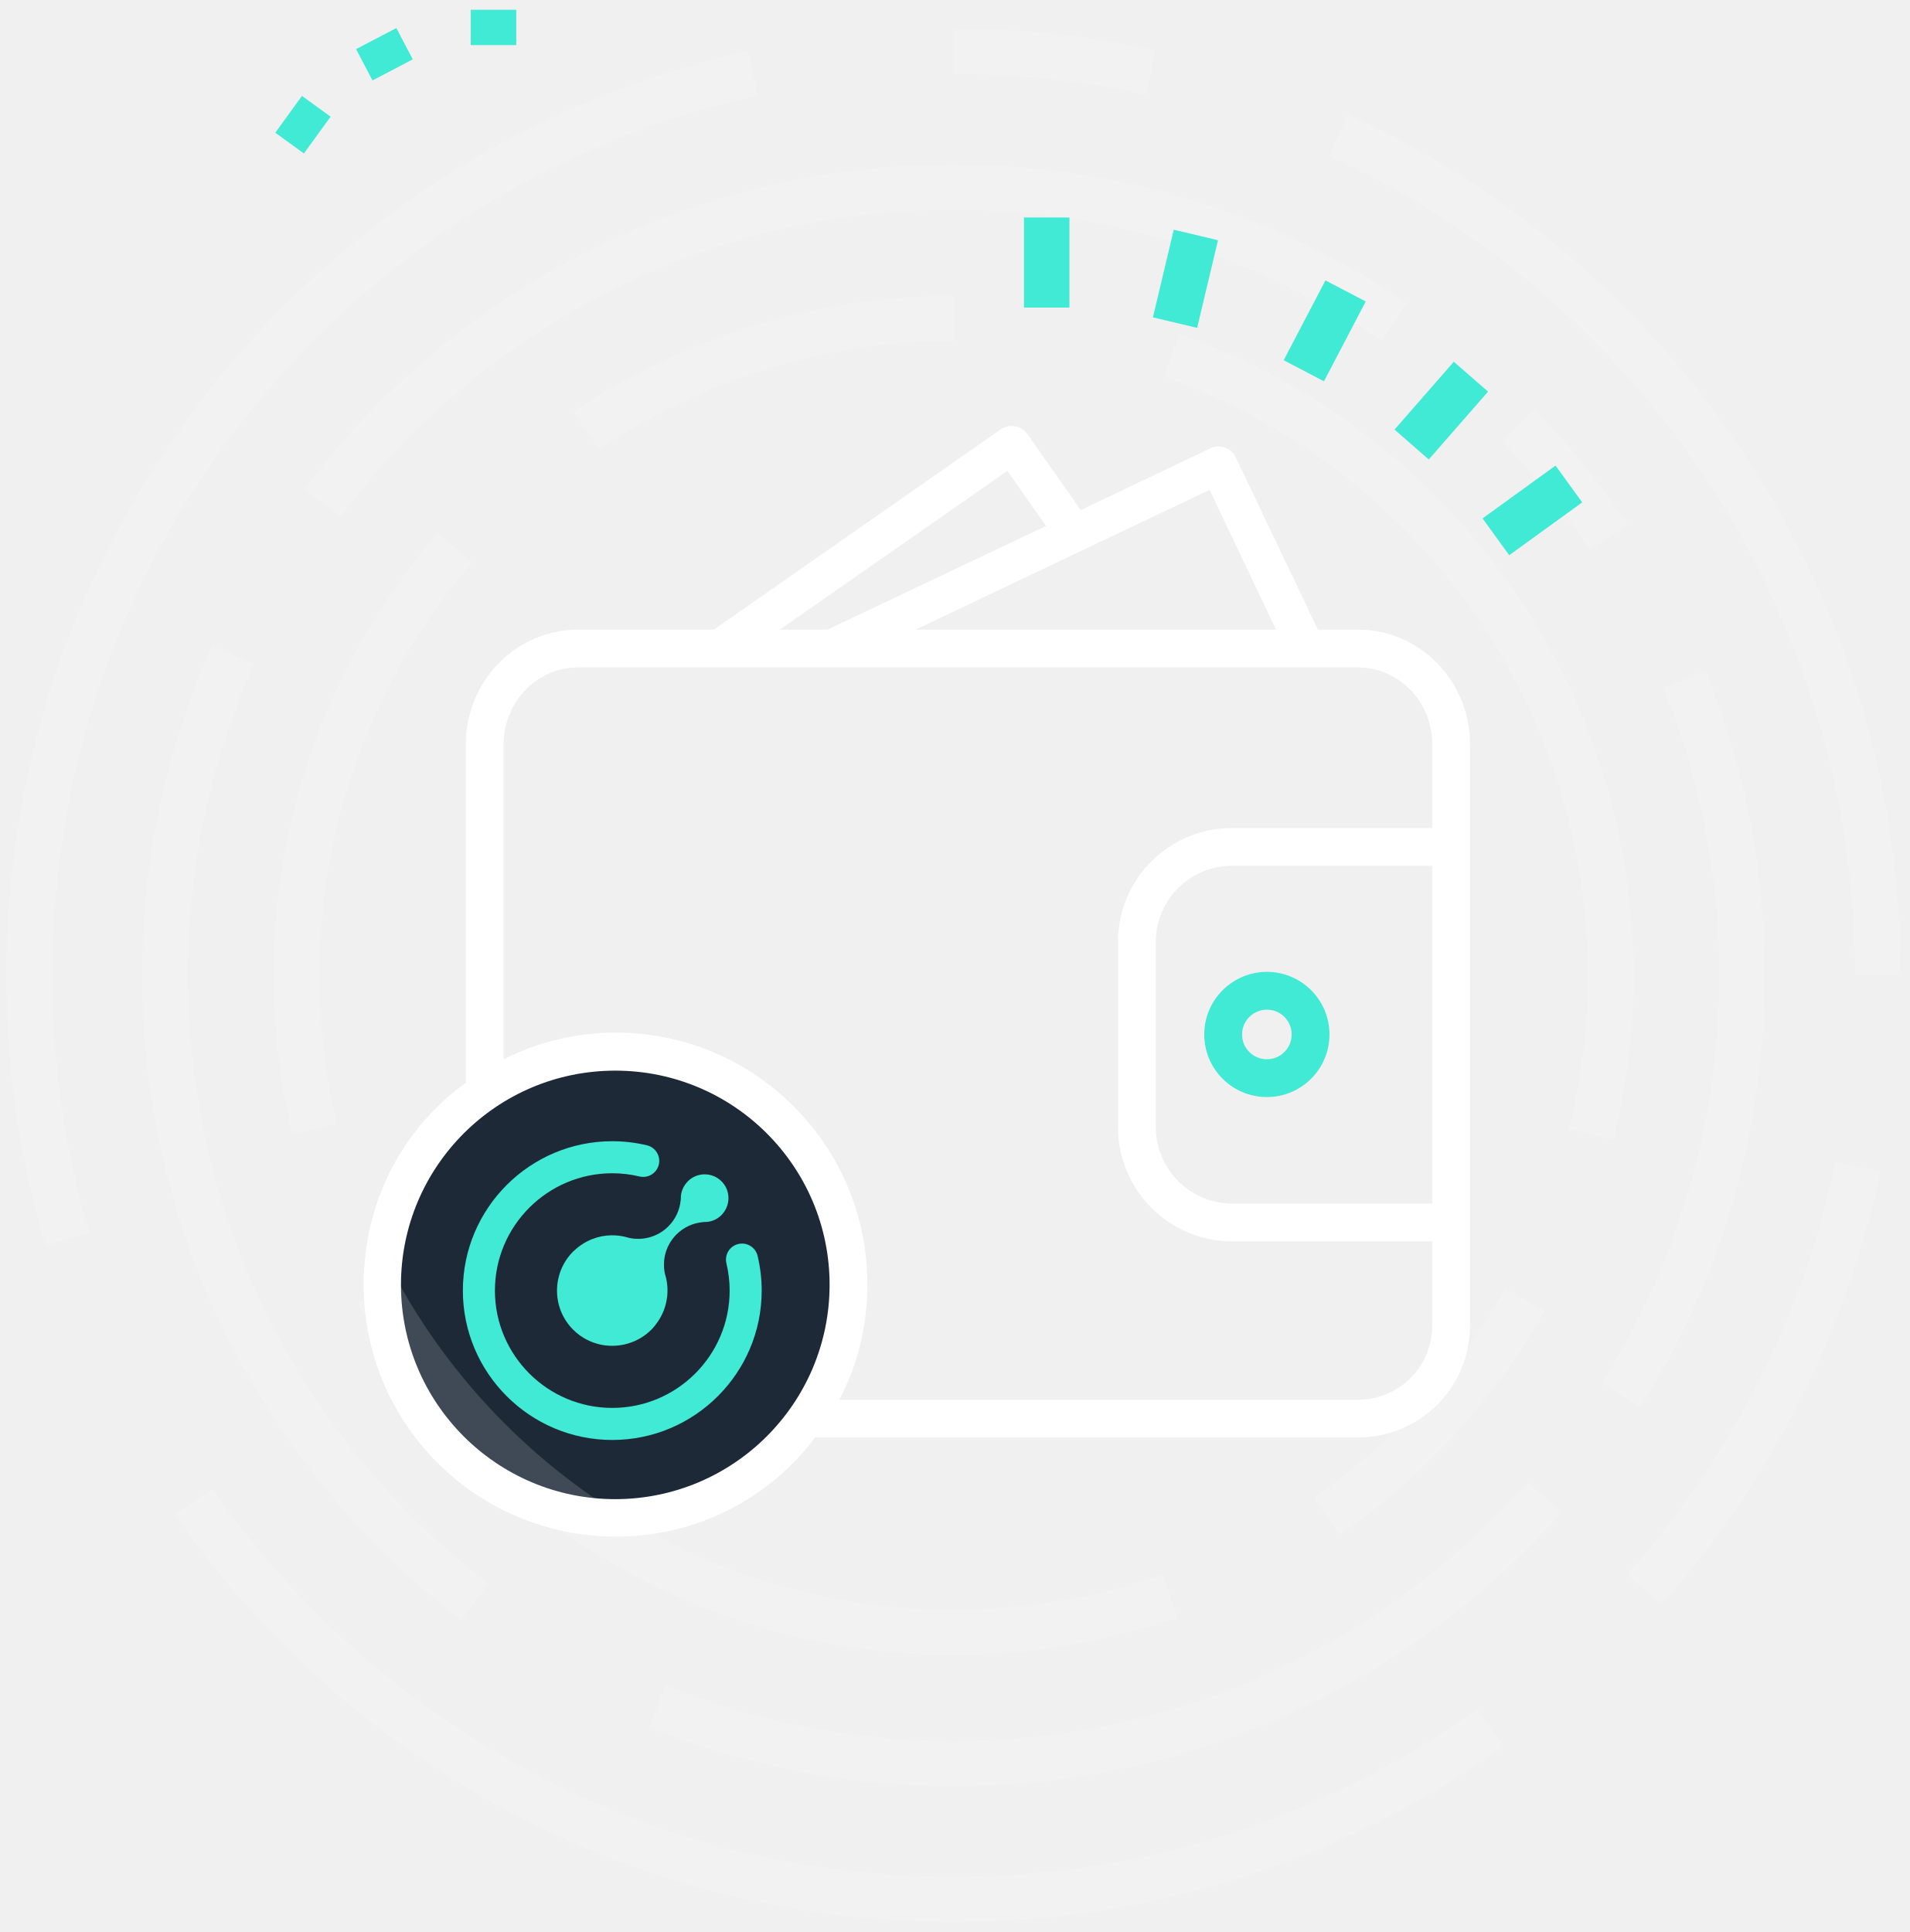
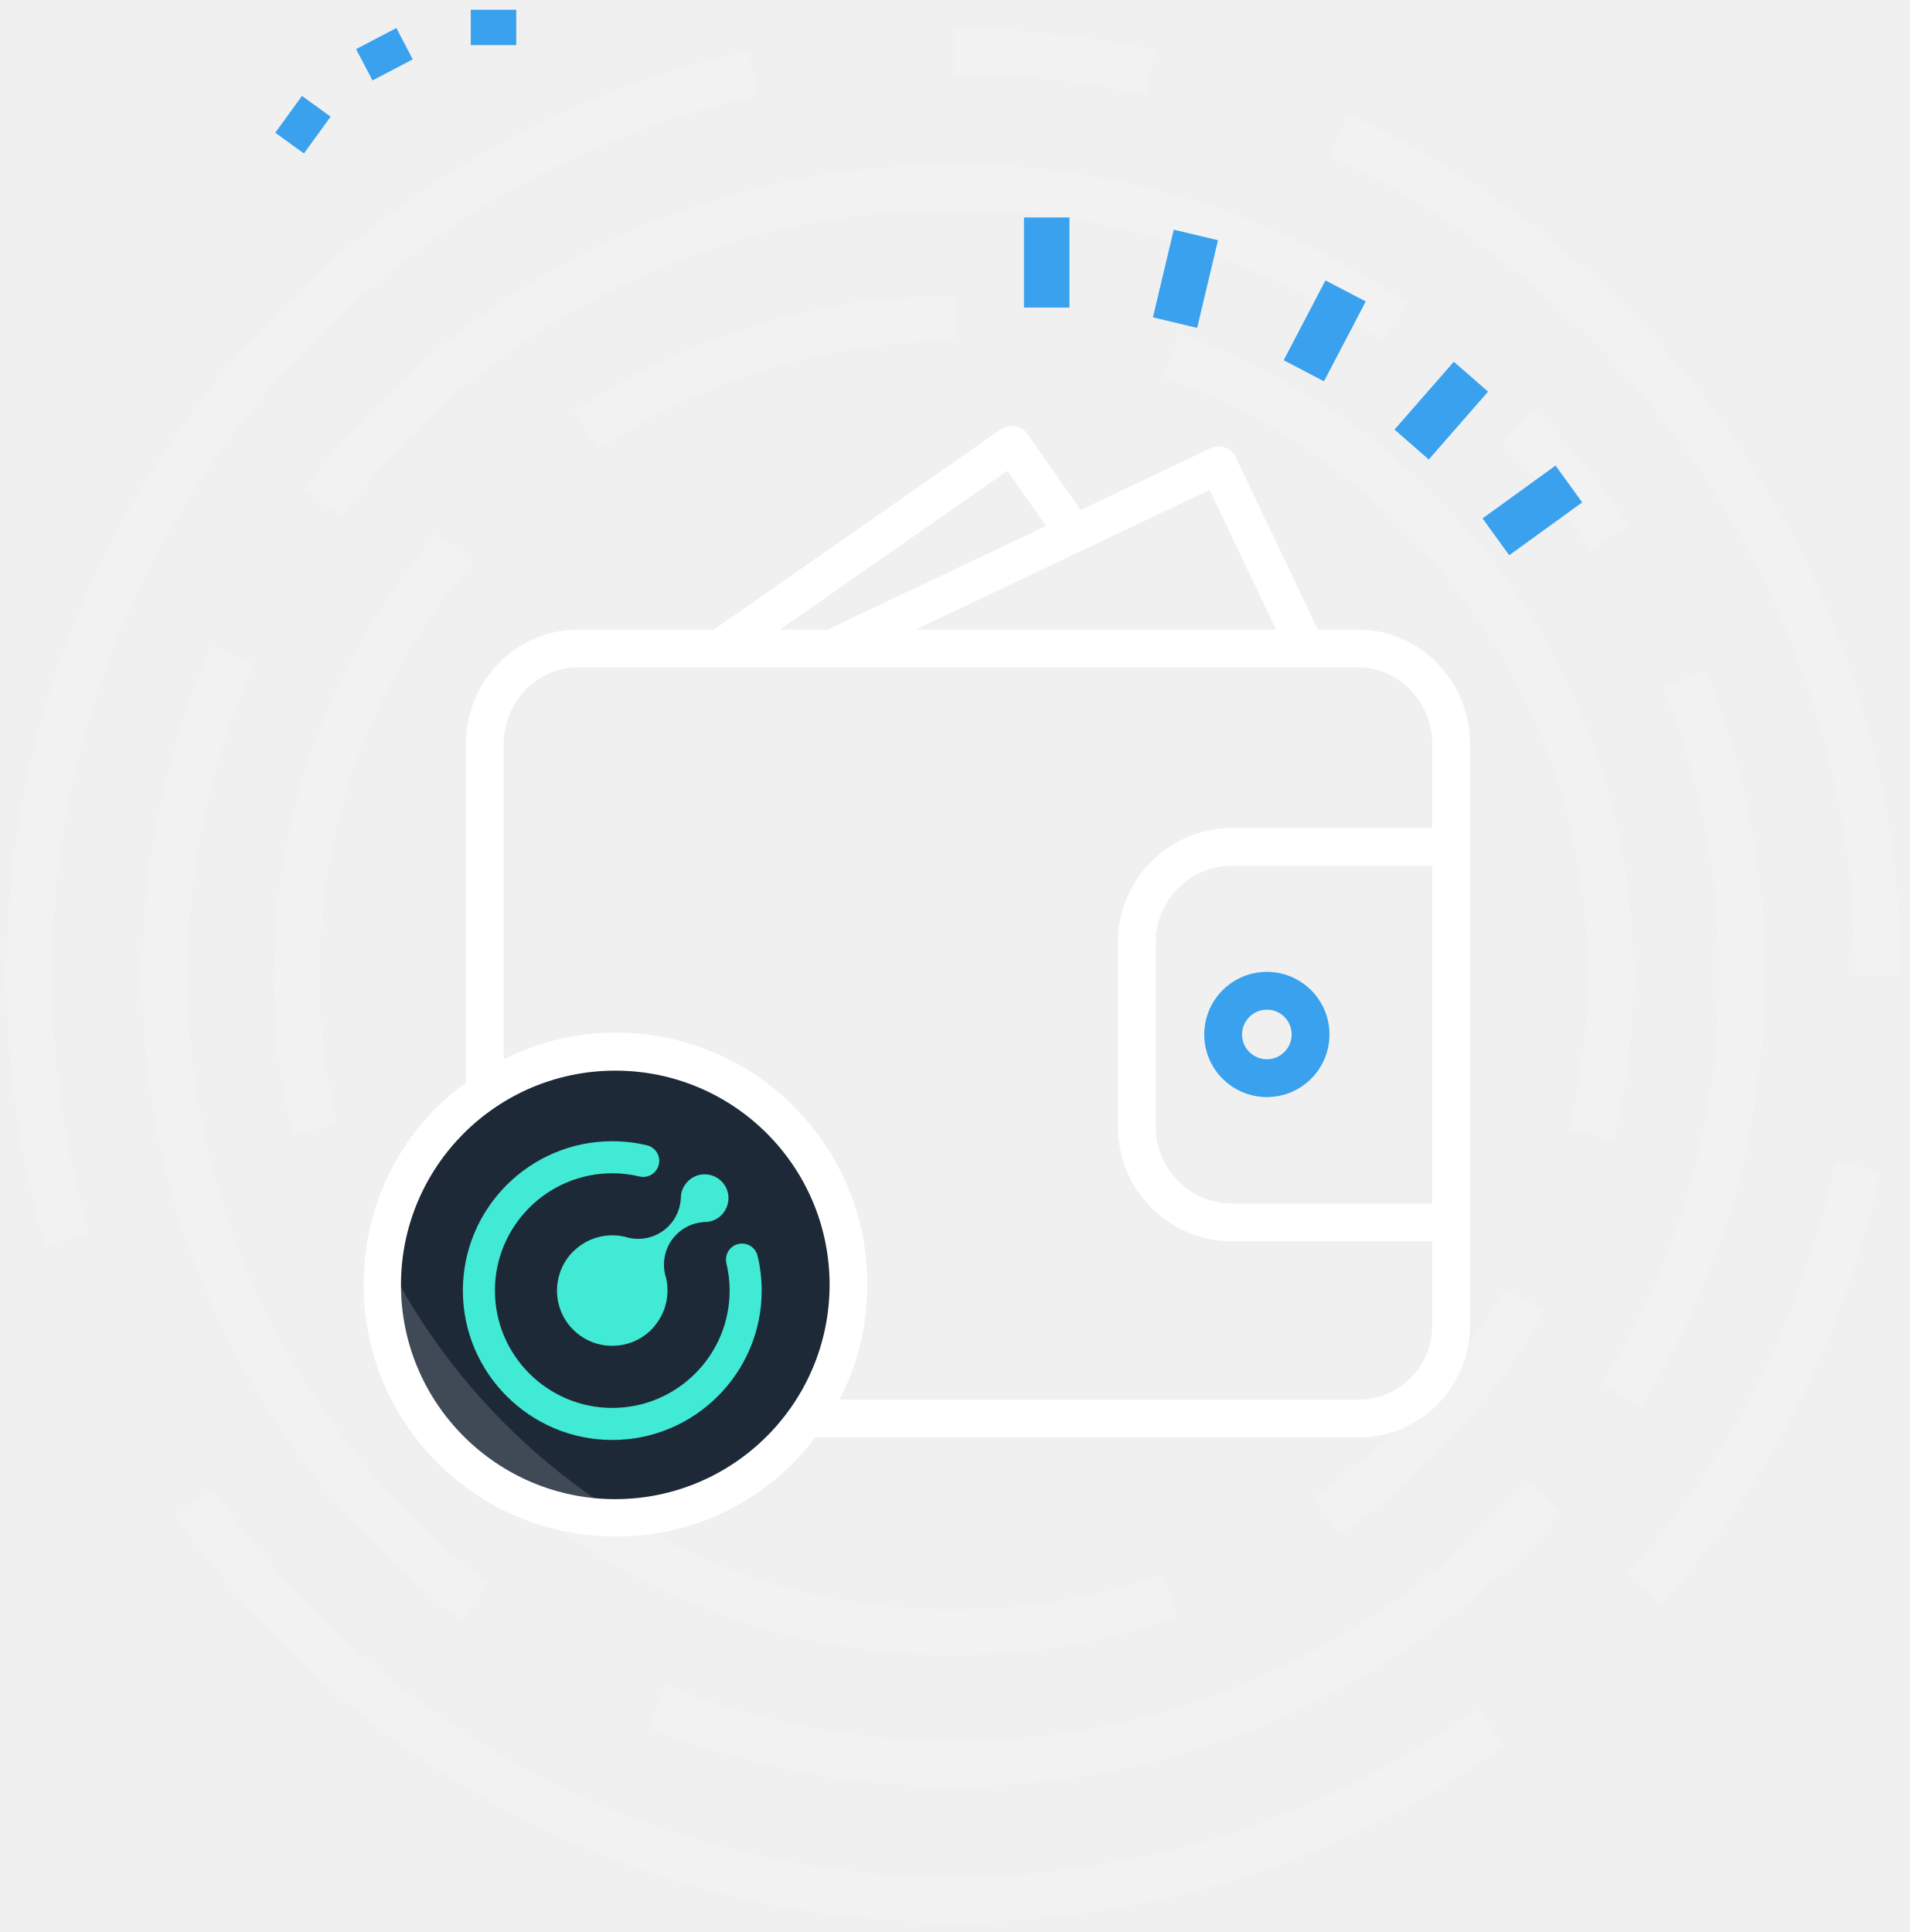
<svg xmlns="http://www.w3.org/2000/svg" xmlns:xlink="http://www.w3.org/1999/xlink" width="168px" height="170px" viewBox="0 0 168 170" version="1.1">
  <defs>
    <polygon id="path-1" points="0.056 0.284 0.915 0.284 0.915 3.394 0.056 3.394" />
    <polygon id="path-3" points="0.859 0.429 1.288 0.429 1.288 0.859 0.859 0.859" />
  </defs>
  <g id="Setup" stroke="none" stroke-width="1" fill="none" fill-rule="evenodd">
    <g id="Create-Wallet-landing" transform="translate(-105, -141)">
      <g id="Welcome-wallet" transform="translate(105, 141)">
        <path d="M73.529,113.061 C73.529,123.921 64.724,132.726 53.864,132.726 C43.003,132.726 34.198,123.921 34.198,113.061 C34.198,102.2 43.003,93.396 53.864,93.396 C64.724,93.396 73.529,102.2 73.529,113.061" id="Fill-1" fill="#1E2938" />
        <g id="Group-33" transform="translate(2.575758, 4.008737)" opacity="0.15" stroke="#FFFFFF" stroke-width="4">
          <path d="M3.357,105.016 C1.173,97.665 0,89.88 0,81.819 C0,42.975 27.237,10.493 63.655,2.43" id="Stroke-3" />
          <path d="M128.548,148.012 C115.234,157.53 98.927,163.131 81.312,163.131 C53.618,163.131 29.157,149.286 14.474,128.14" id="Stroke-5" />
          <path d="M160.881,98.646 C157.915,112.739 151.301,125.489 142.07,135.859" id="Stroke-7" />
          <path d="M115.185,7.877 C143.181,20.722 162.624,49 162.624,81.819" id="Stroke-9" />
          <path d="M81.312,0.507 C87.267,0.507 93.072,1.148 98.662,2.362" id="Stroke-11" />
          <path d="M39.208,136.947 C22.637,124.272 11.948,104.293 11.948,81.819 C11.948,71.774 14.083,62.227 17.925,53.609" id="Stroke-13" />
          <path d="M133.307,127.732 C120.598,142.114 102.015,151.183 81.312,151.183 C72.092,151.183 63.292,149.384 55.245,146.118" id="Stroke-15" />
          <path d="M145.614,55.759 C148.878,63.805 150.677,72.602 150.677,81.819 C150.677,95.393 146.777,108.057 140.037,118.751" id="Stroke-17" />
          <path d="M130.974,33.393 C133.933,36.427 136.615,39.73 138.982,43.264" id="Stroke-19" />
          <path d="M25.795,40.229 C38.448,23.365 58.606,12.455 81.312,12.455 C95.678,12.455 109.023,16.822 120.094,24.301" id="Stroke-21" />
          <path d="M48.993,33.888 C58.219,27.655 69.341,24.016 81.312,24.016" id="Stroke-23" />
          <path d="M25.097,95.334 C24.059,90.998 23.509,86.474 23.509,81.819 C23.509,67.44 28.759,54.287 37.447,44.173" id="Stroke-25" />
          <path d="M100.35,136.414 C94.389,138.493 87.982,139.622 81.312,139.622 C59.485,139.622 40.483,127.525 30.647,109.669" id="Stroke-27" />
          <path d="M131.584,110.369 C127.275,117.94 121.305,124.443 114.171,129.381" id="Stroke-29" />
          <path d="M100.521,27.284 C123.003,35.203 139.116,56.629 139.116,81.819 C139.116,86.657 138.521,91.356 137.402,95.846" id="Stroke-31" />
        </g>
-         <path d="M92.081,27.063 L92.081,19.136" id="Stroke-34" stroke="#41EAD4" stroke-width="4" />
-         <path d="M103.371,28.388 L105.205,20.675" id="Stroke-36" stroke="#41EAD4" stroke-width="4" />
-         <path d="M114.701,32.624 L118.376,25.6" id="Stroke-38" stroke="#41EAD4" stroke-width="4" />
-         <path d="M124.186,39.115 L129.403,33.145" id="Stroke-40" stroke="#41EAD4" stroke-width="4" />
-         <path d="M131.597,47.236 L138.018,42.586" id="Stroke-42" stroke="#41EAD4" stroke-width="4" />
+         <path d="M92.081,27.063 L92.081,19.136" id="Stroke-34" stroke="#39a1ee" stroke-width="4" />
+         <path d="M103.371,28.388 L105.205,20.675" id="Stroke-36" stroke="#39a1ee" stroke-width="4" />
+         <path d="M114.701,32.624 L118.376,25.6" id="Stroke-38" stroke="#39a1ee" stroke-width="4" />
+         <path d="M124.186,39.115 L129.403,33.145" id="Stroke-40" stroke="#39a1ee" stroke-width="4" />
+         <path d="M131.597,47.236 L138.018,42.586" id="Stroke-42" stroke="#39a1ee" stroke-width="4" />
        <g id="Group-46" transform="translate(42.92929, 0.574394)">
-           <path d="M0.486,3.394 L0.486,0.284" id="Stroke-44" stroke="#41EAD4" stroke-width="4" />
+           <path d="M0.486,3.394 L0.486,0.284" id="Stroke-44" stroke="#39a1ee" stroke-width="4" />
          <mask id="mask-2" fill="white">
            <use xlink:href="#path-1" />
          </mask>
          <g id="Clip-45" />
        </g>
-         <path d="M34.54,6.15 L33.098,3.394" id="Stroke-47" stroke="#41EAD4" stroke-width="4" />
-         <path d="M27.91,11.884 L25.391,10.059" id="Stroke-49" stroke="#41EAD4" stroke-width="4" />
+         <path d="M34.54,6.15 L33.098,3.394" id="Stroke-47" stroke="#39a1ee" stroke-width="4" />
+         <path d="M27.91,11.884 L25.391,10.059" id="Stroke-49" stroke="#39a1ee" stroke-width="4" />
        <path d="M125.996,76.184 L125.996,105.907 L108.373,105.907 C104.683,105.881 101.699,102.893 101.677,99.203 L101.677,82.843 C101.702,79.162 104.692,76.189 108.373,76.184 L125.996,76.184 Z M119.444,123.157 L73.83,123.157 C75.412,120.248 76.307,116.685 76.307,113.019 C76.313,100.789 66.404,90.868 54.172,90.86 C50.745,90.855 47.365,91.665 44.311,93.22 L44.311,65.46 C44.311,61.792 47.206,58.725 50.873,58.725 L119.442,58.725 C123.11,58.725 125.996,61.791 125.996,65.46 L125.996,72.858 L108.373,72.858 C102.855,72.865 98.378,77.325 98.352,82.843 L98.352,99.203 C98.375,104.729 102.847,109.205 108.373,109.232 L125.996,109.232 L125.996,116.589 C126.012,118.334 125.328,120.012 124.096,121.247 C122.864,122.481 121.187,123.17 119.444,123.157 L119.444,123.157 Z M54.129,131.914 C43.717,131.914 35.274,123.473 35.274,113.06 C35.274,102.648 43.717,94.207 54.129,94.207 C64.542,94.207 72.982,102.648 72.982,113.06 C72.971,123.468 64.536,131.903 54.129,131.914 L54.129,131.914 Z M88.622,41.434 L92.027,46.28 L72.803,55.4 L68.604,55.4 L88.622,41.434 Z M112.257,55.4 L80.548,55.4 L106.411,43.104 L112.257,55.4 Z M119.444,55.4 L115.938,55.4 L108.699,40.215 C108.51,39.819 108.168,39.516 107.752,39.371 C107.337,39.228 106.881,39.256 106.485,39.447 L95.073,44.883 L90.394,38.201 C90.141,37.841 89.756,37.595 89.321,37.52 C88.892,37.429 88.445,37.513 88.078,37.755 L62.802,55.4 L50.873,55.4 C45.371,55.4 40.985,59.956 40.985,65.46 L40.985,95.271 C35.374,99.319 31.994,105.787 31.994,113.06 C32,125.291 41.92,135.203 54.15,135.199 C61.055,135.242 67.57,132.009 71.71,126.483 L119.444,126.483 C122.069,126.495 124.591,125.455 126.446,123.597 C128.302,121.738 129.336,119.215 129.321,116.589 L129.321,65.46 C129.321,59.956 124.944,55.4 119.444,55.4 L119.444,55.4 Z" id="Fill-51" fill="#FFFFFF" />
-         <path d="M111.45,88.842 C112.655,88.842 113.632,89.818 113.632,91.025 C113.632,92.228 112.655,93.206 111.45,93.206 C110.244,93.206 109.267,92.228 109.267,91.025 C109.268,89.819 110.245,88.844 111.45,88.842 M105.941,91.025 C105.941,94.067 108.408,96.532 111.45,96.532 C114.492,96.532 116.957,94.067 116.957,91.025 C116.957,87.983 114.492,85.516 111.45,85.516 C108.409,85.519 105.944,87.984 105.941,91.025" id="Fill-53" fill="#41EAD4" />
+         <path d="M111.45,88.842 C112.655,88.842 113.632,89.818 113.632,91.025 C113.632,92.228 112.655,93.206 111.45,93.206 C110.244,93.206 109.267,92.228 109.267,91.025 C109.268,89.819 110.245,88.844 111.45,88.842 M105.941,91.025 C105.941,94.067 108.408,96.532 111.45,96.532 C114.492,96.532 116.957,94.067 116.957,91.025 C116.957,87.983 114.492,85.516 111.45,85.516 C108.409,85.519 105.944,87.984 105.941,91.025" id="Fill-53" fill="#39a1ee" />
        <g id="Group-57" transform="translate(0, 167.9986)">
          <mask id="mask-4" fill="white">
            <use xlink:href="#path-3" />
          </mask>
          <g id="Clip-56" />
          <path d="" id="Fill-55" fill="#000000" mask="url(#mask-4)" />
        </g>
        <path d="M53.864,126.705 C46.616,126.705 40.72,120.808 40.72,113.561 C40.72,106.314 46.616,100.418 53.864,100.418 C54.884,100.418 55.91,100.538 56.912,100.777 C57.669,100.957 58.137,101.717 57.957,102.474 C57.777,103.231 57.018,103.699 56.26,103.52 C55.471,103.332 54.665,103.237 53.864,103.237 C48.171,103.237 43.539,107.868 43.539,113.561 C43.539,119.254 48.171,123.885 53.864,123.885 C59.557,123.885 64.189,119.254 64.189,113.561 C64.189,112.759 64.094,111.95 63.905,111.16 C63.724,110.403 64.192,109.642 64.95,109.462 C65.707,109.282 66.467,109.75 66.648,110.507 C66.887,111.511 67.008,112.539 67.008,113.561 C67.008,120.808 61.111,126.705 53.864,126.705" id="Fill-58" fill="#41EAD4" />
        <path d="M63.475,103.947 C62.655,103.127 61.327,103.127 60.507,103.947 C60.489,103.965 60.476,103.987 60.458,104.006 C60.129,104.36 59.94,104.797 59.901,105.249 L59.901,105.252 C59.901,105.325 59.898,105.398 59.895,105.473 C59.891,105.525 59.883,105.575 59.879,105.626 C59.796,106.459 59.438,107.269 58.801,107.907 C57.847,108.86 56.511,109.196 55.287,108.911 C55.191,108.889 55.098,108.863 55.005,108.833 C54.605,108.737 54.196,108.691 53.787,108.697 C52.629,108.714 51.48,109.151 50.57,109.991 C50.521,110.036 50.469,110.073 50.422,110.121 C49.783,110.76 49.363,111.533 49.155,112.35 C48.742,113.96 49.161,115.739 50.422,117.001 C51.817,118.397 53.85,118.761 55.585,118.106 C56.21,117.869 56.797,117.503 57.3,116.999 C57.507,116.792 57.683,116.567 57.845,116.335 C58.652,115.177 58.906,113.75 58.59,112.426 C58.56,112.338 58.538,112.25 58.517,112.161 C58.514,112.148 58.509,112.135 58.505,112.122 C58.226,110.901 58.562,109.569 59.513,108.619 C60.165,107.966 60.999,107.607 61.85,107.535 C61.878,107.533 61.905,107.528 61.934,107.526 C62.013,107.521 62.092,107.518 62.171,107.518 L62.19,107.518 C62.659,107.475 63.115,107.273 63.474,106.914 C63.558,106.829 63.629,106.735 63.696,106.641 C64.279,105.821 64.208,104.681 63.475,103.947" id="Fill-60" fill="#41EAD4" />
      </g>
    </g>
  </g>
</svg>
